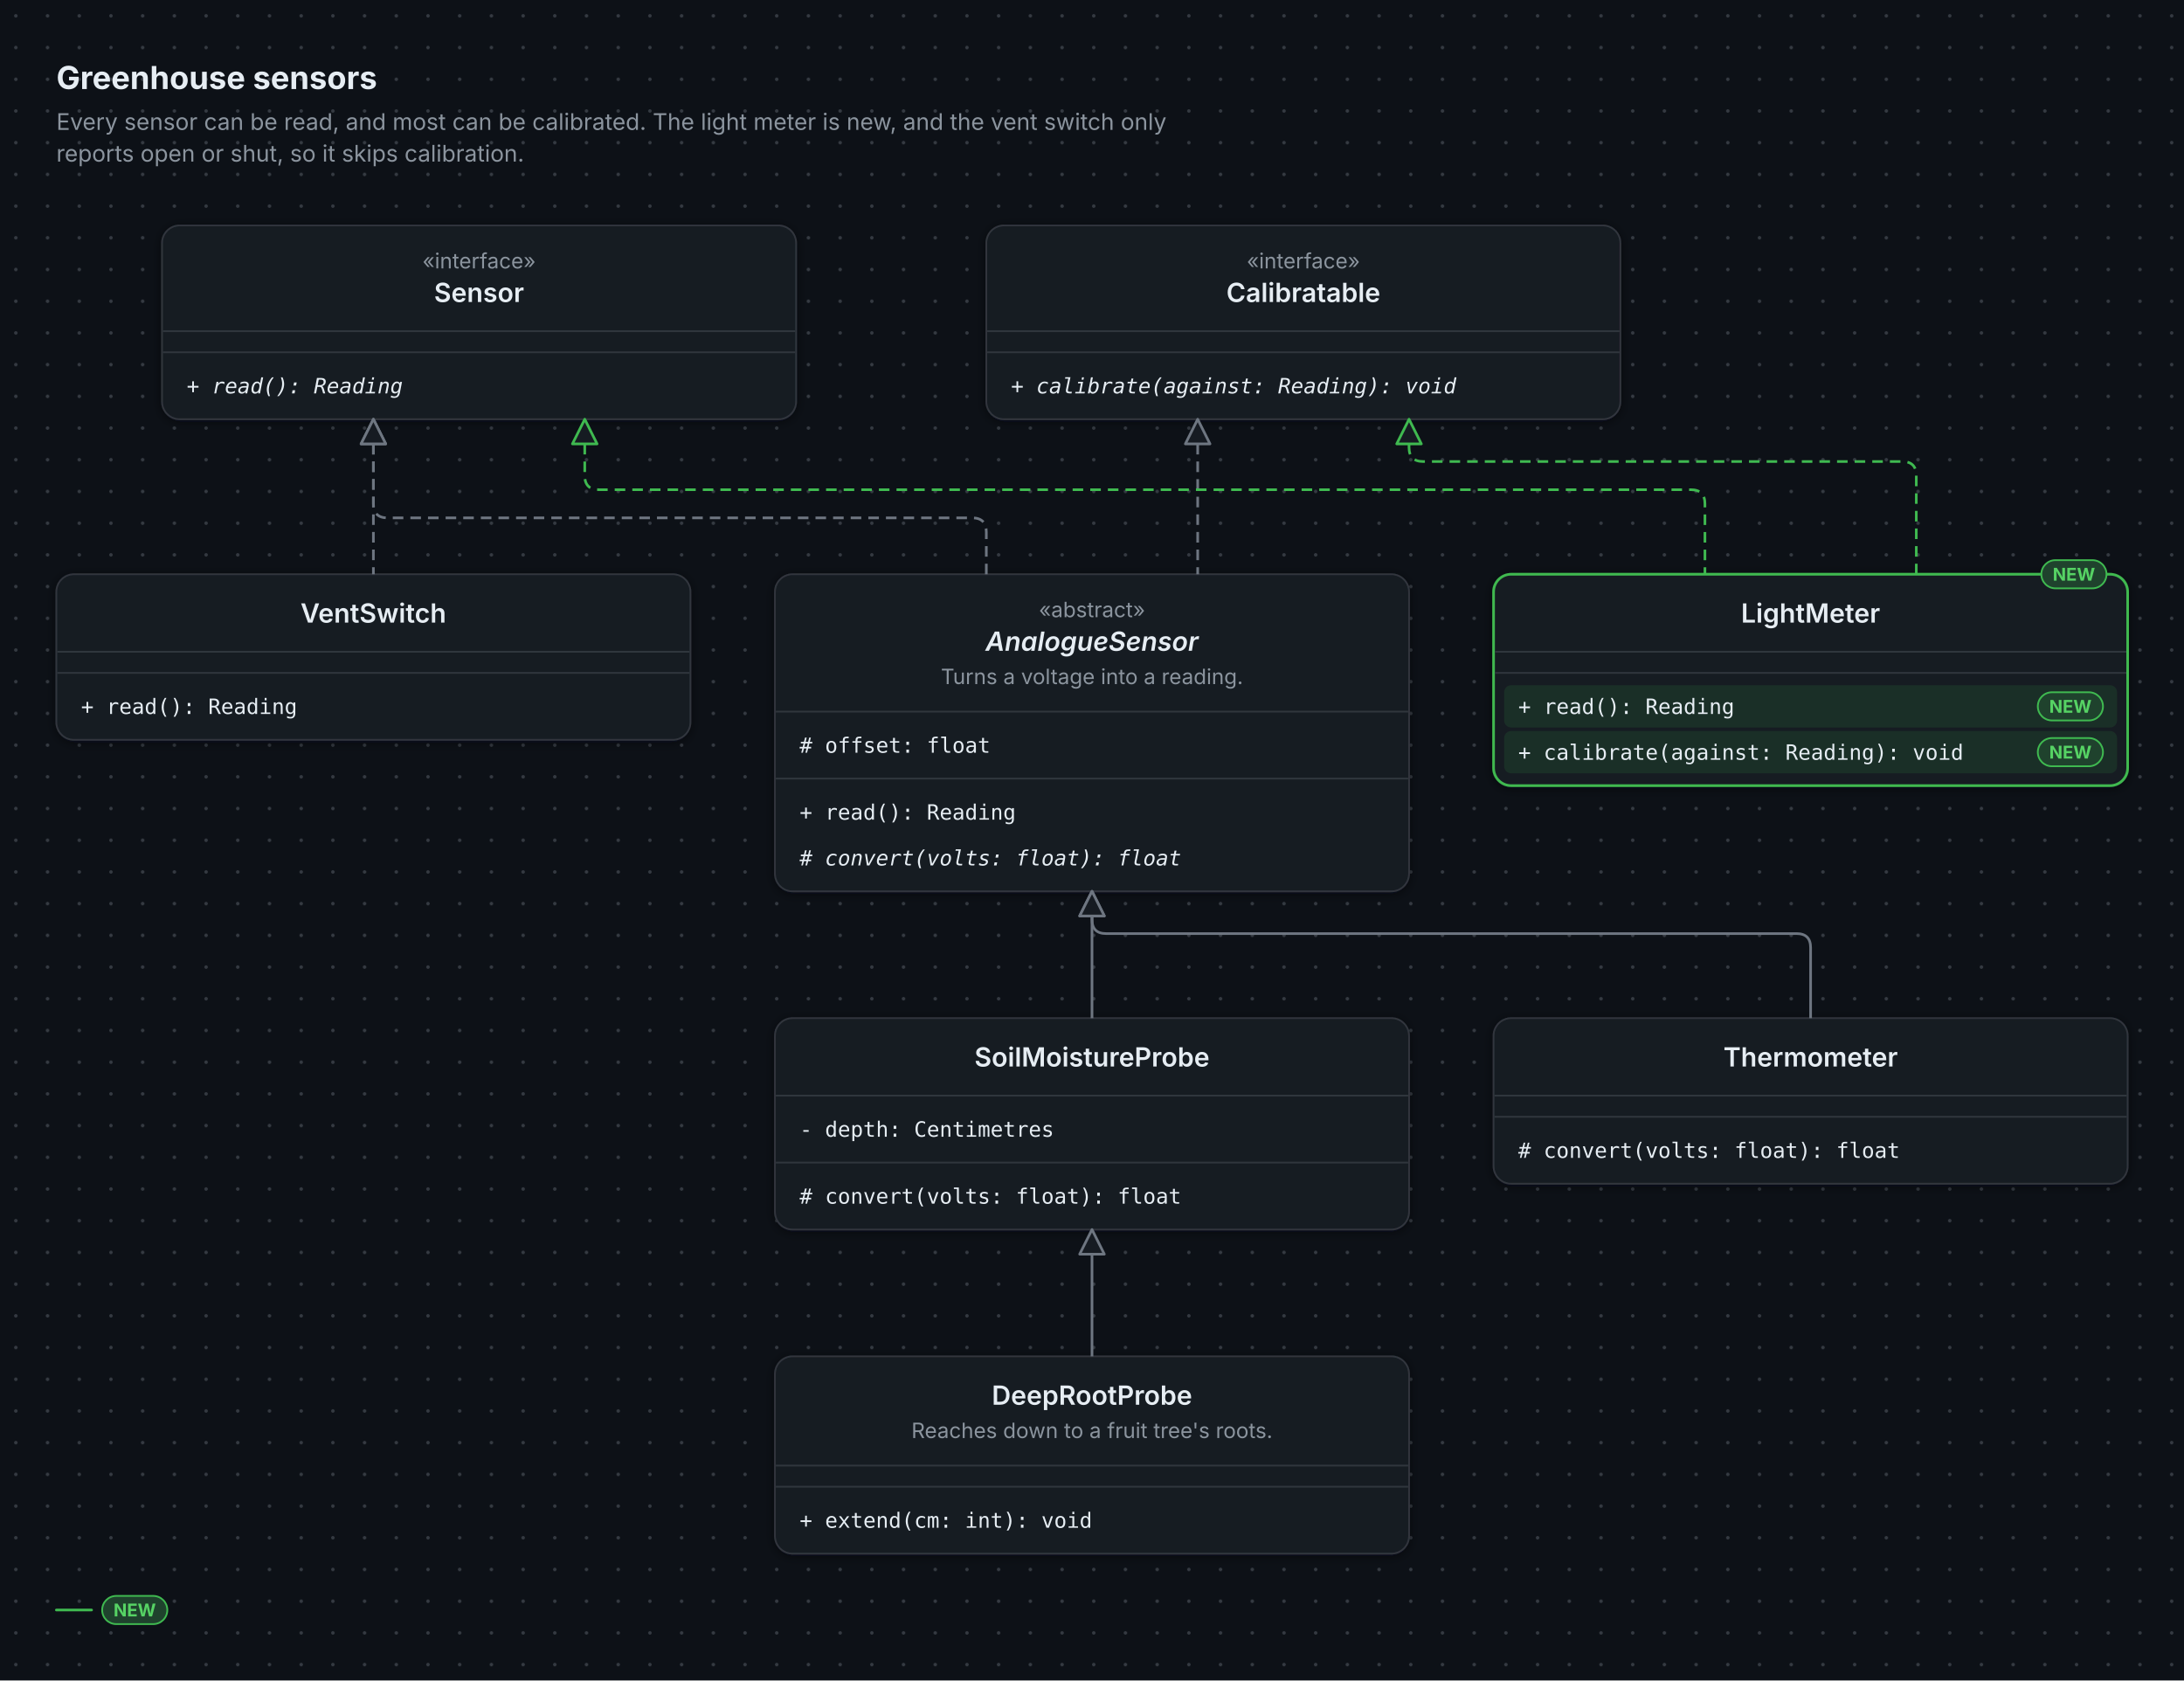
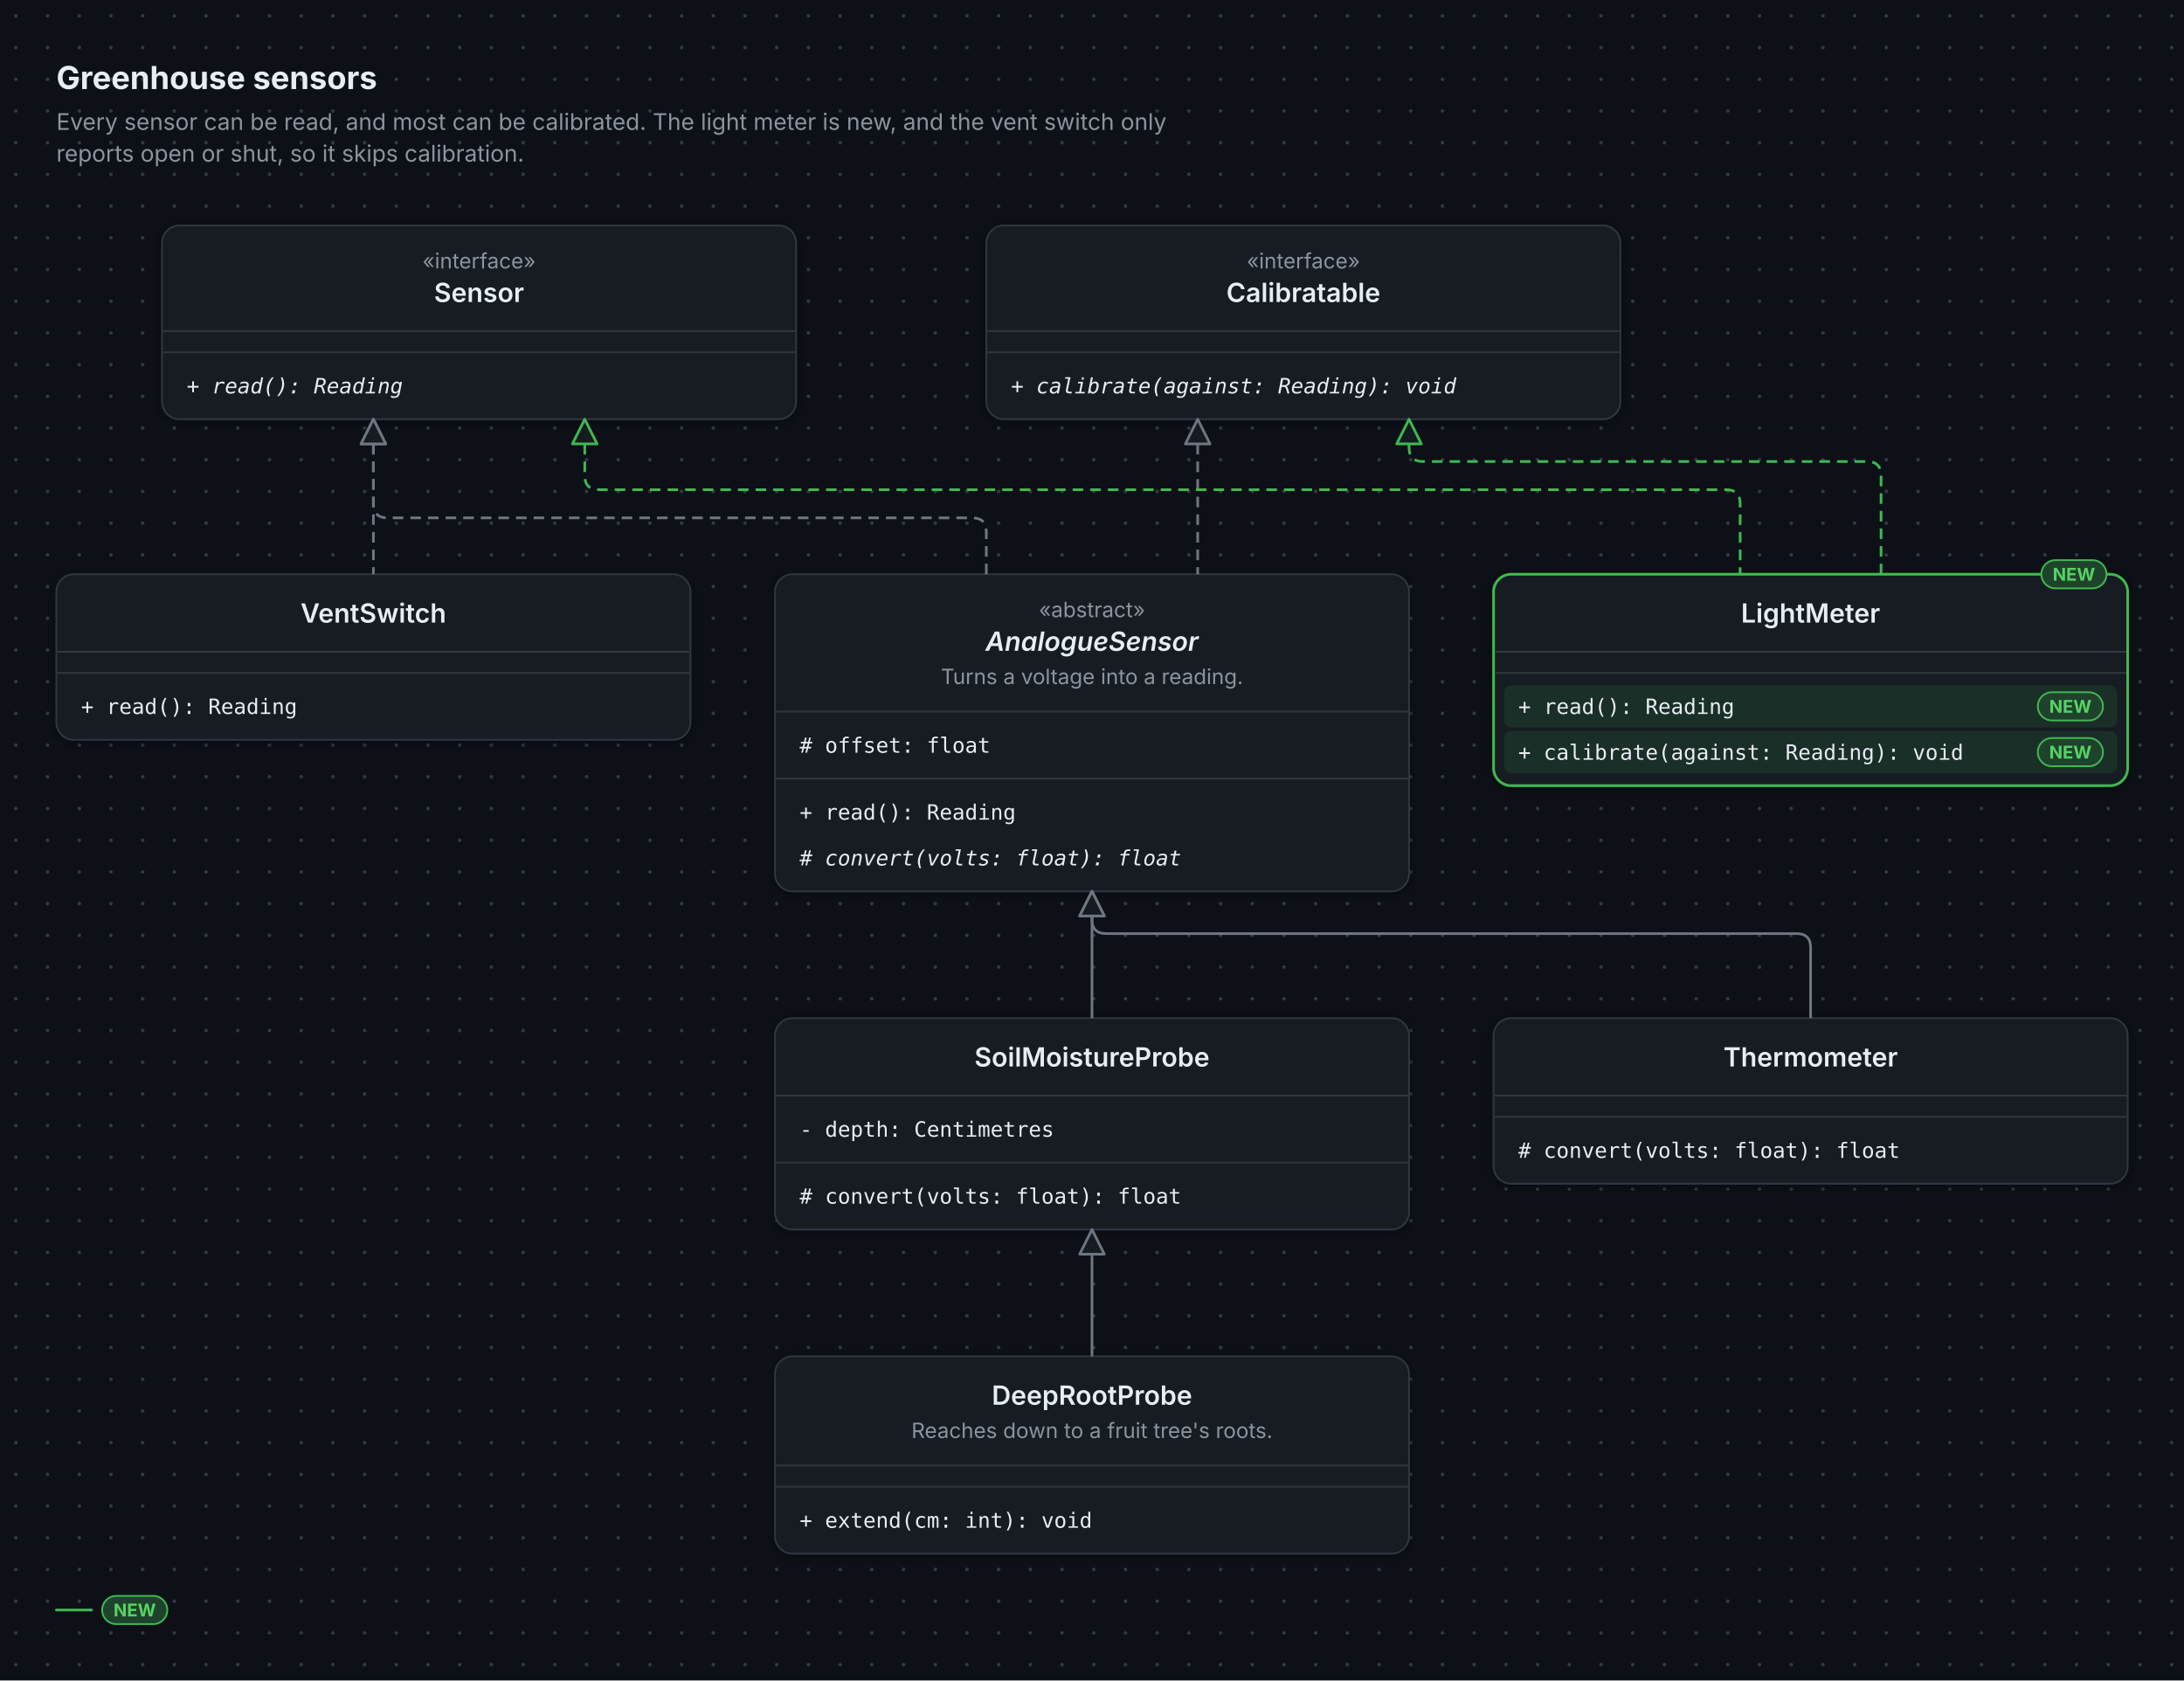
<svg xmlns="http://www.w3.org/2000/svg" width="1240" height="954" viewBox="0 0 1240 954">
  <defs>
    <pattern id="structa-grid-dark" width="18" height="18" patternUnits="userSpaceOnUse">
      <circle cx="9" cy="9" r="1" fill="#6e7681" fill-opacity="0.4" />
    </pattern>
    <filter id="structa-shadow-dark" x="-20%" y="-30%" width="140%" height="170%">
      <feDropShadow dx="0" dy="1" stdDeviation="3" flood-color="#010409" flood-opacity="0.5" />
    </filter>
  </defs>
  <rect width="1240" height="954" fill="#0d1117" />
  <rect width="1240" height="954" fill="url(#structa-grid-dark)" />
  <g class="title">
    <text x="32" y="50.55" font-family="Structa Inter, Inter, sans-serif" font-size="18" font-weight="700" fill="#e6edf3">Greenhouse sensors</text>
  </g>
  <g class="description">
    <text x="32" y="73.73" font-family="Structa Inter, Inter, sans-serif" font-size="13" font-weight="400" fill="#8b949e">Every sensor can be read, and most can be calibrated. The light meter is new, and the vent switch only</text>
    <text x="32" y="91.73" font-family="Structa Inter, Inter, sans-serif" font-size="13" font-weight="400" fill="#8b949e">reports open or shut, so it skips calibration.</text>
  </g>
  <g class="card" data-id="sensor" data-kind="class">
    <rect class="outline" x="92" y="128" width="360" height="110" rx="10" fill="#161b22" stroke="#30363d" stroke-width="1" filter="url(#structa-shadow-dark)" />
    <line class="divider" x1="92.5" y1="188" x2="451.5" y2="188" stroke="#30363d" stroke-width="1" />
    <line class="divider" x1="92.5" y1="200" x2="451.5" y2="200" stroke="#30363d" stroke-width="1" />
    <text x="272" y="152.37" font-family="Structa Inter, Inter, sans-serif" font-size="12" font-weight="400" fill="#8b949e" text-anchor="middle">«interface»</text>
    <text x="272" y="171.46" font-family="Structa Inter, Inter, sans-serif" font-size="15" font-weight="600" fill="#e6edf3" text-anchor="middle">Sensor</text>
    <g class="row" data-id="methods[0]" data-kind="method">
      <g class="symbol">
        <text x="106" y="223.32" font-family="Structa JetBrains Mono, JetBrains Mono, monospace" font-size="12" font-weight="400" fill="#e6edf3">+</text>
      </g>
      <text x="120.4" y="223.32" font-family="Structa JetBrains Mono, JetBrains Mono, monospace" font-size="12" font-weight="400" font-style="italic" fill="#e6edf3">read(): Reading</text>
    </g>
  </g>
  <g class="card" data-id="calibratable" data-kind="class">
    <rect class="outline" x="560" y="128" width="360" height="110" rx="10" fill="#161b22" stroke="#30363d" stroke-width="1" filter="url(#structa-shadow-dark)" />
    <line class="divider" x1="560.5" y1="188" x2="919.5" y2="188" stroke="#30363d" stroke-width="1" />
    <line class="divider" x1="560.5" y1="200" x2="919.5" y2="200" stroke="#30363d" stroke-width="1" />
    <text x="740" y="152.37" font-family="Structa Inter, Inter, sans-serif" font-size="12" font-weight="400" fill="#8b949e" text-anchor="middle">«interface»</text>
    <text x="740" y="171.46" font-family="Structa Inter, Inter, sans-serif" font-size="15" font-weight="600" fill="#e6edf3" text-anchor="middle">Calibratable</text>
    <g class="row" data-id="methods[0]" data-kind="method">
      <g class="symbol">
        <text x="574" y="223.32" font-family="Structa JetBrains Mono, JetBrains Mono, monospace" font-size="12" font-weight="400" fill="#e6edf3">+</text>
      </g>
      <text x="588.4" y="223.32" font-family="Structa JetBrains Mono, JetBrains Mono, monospace" font-size="12" font-weight="400" font-style="italic" fill="#e6edf3">calibrate(against: Reading): void</text>
    </g>
  </g>
  <g class="card" data-id="analogue" data-kind="class">
    <rect class="outline" x="440" y="326" width="360" height="180" rx="10" fill="#161b22" stroke="#30363d" stroke-width="1" filter="url(#structa-shadow-dark)" />
    <line class="divider" x1="440.5" y1="404" x2="799.5" y2="404" stroke="#30363d" stroke-width="1" />
    <line class="divider" x1="440.5" y1="442" x2="799.5" y2="442" stroke="#30363d" stroke-width="1" />
    <text x="620" y="350.37" font-family="Structa Inter, Inter, sans-serif" font-size="12" font-weight="400" fill="#8b949e" text-anchor="middle">«abstract»</text>
    <text x="620" y="369.46" font-family="Structa Inter, Inter, sans-serif" font-size="15" font-weight="600" font-style="italic" fill="#e6edf3" text-anchor="middle">AnalogueSensor</text>
    <text x="620" y="388.37" font-family="Structa Inter, Inter, sans-serif" font-size="12" font-weight="400" fill="#8b949e" text-anchor="middle">Turns a voltage into a reading.</text>
    <g class="row" data-id="properties[0]" data-kind="property">
      <g class="symbol">
        <text x="454" y="427.32" font-family="Structa JetBrains Mono, JetBrains Mono, monospace" font-size="12" font-weight="400" fill="#e6edf3">#</text>
      </g>
      <text x="468.4" y="427.32" font-family="Structa JetBrains Mono, JetBrains Mono, monospace" font-size="12" font-weight="400" fill="#e6edf3">offset: float</text>
    </g>
    <g class="row" data-id="methods[0]" data-kind="method">
      <g class="symbol">
        <text x="454" y="465.32" font-family="Structa JetBrains Mono, JetBrains Mono, monospace" font-size="12" font-weight="400" fill="#e6edf3">+</text>
      </g>
      <text x="468.4" y="465.32" font-family="Structa JetBrains Mono, JetBrains Mono, monospace" font-size="12" font-weight="400" fill="#e6edf3">read(): Reading</text>
    </g>
    <g class="row" data-id="methods[1]" data-kind="method">
      <g class="symbol">
        <text x="454" y="491.32" font-family="Structa JetBrains Mono, JetBrains Mono, monospace" font-size="12" font-weight="400" fill="#e6edf3">#</text>
      </g>
      <text x="468.4" y="491.32" font-family="Structa JetBrains Mono, JetBrains Mono, monospace" font-size="12" font-weight="400" font-style="italic" fill="#e6edf3">convert(volts: float): float</text>
    </g>
  </g>
  <g class="card" data-id="thermometer" data-kind="class">
    <rect class="outline" x="848" y="578" width="360" height="94" rx="10" fill="#161b22" stroke="#30363d" stroke-width="1" filter="url(#structa-shadow-dark)" />
    <line class="divider" x1="848.5" y1="622" x2="1207.5" y2="622" stroke="#30363d" stroke-width="1" />
    <line class="divider" x1="848.5" y1="634" x2="1207.5" y2="634" stroke="#30363d" stroke-width="1" />
    <text x="1028" y="605.46" font-family="Structa Inter, Inter, sans-serif" font-size="15" font-weight="600" fill="#e6edf3" text-anchor="middle">Thermometer</text>
    <g class="row" data-id="methods[0]" data-kind="method">
      <g class="symbol">
        <text x="862" y="657.32" font-family="Structa JetBrains Mono, JetBrains Mono, monospace" font-size="12" font-weight="400" fill="#e6edf3">#</text>
      </g>
      <text x="876.4" y="657.32" font-family="Structa JetBrains Mono, JetBrains Mono, monospace" font-size="12" font-weight="400" fill="#e6edf3">convert(volts: float): float</text>
    </g>
  </g>
  <g class="card" data-id="moisture" data-kind="class">
    <rect class="outline" x="440" y="578" width="360" height="120" rx="10" fill="#161b22" stroke="#30363d" stroke-width="1" filter="url(#structa-shadow-dark)" />
    <line class="divider" x1="440.5" y1="622" x2="799.5" y2="622" stroke="#30363d" stroke-width="1" />
    <line class="divider" x1="440.5" y1="660" x2="799.5" y2="660" stroke="#30363d" stroke-width="1" />
    <text x="620" y="605.46" font-family="Structa Inter, Inter, sans-serif" font-size="15" font-weight="600" fill="#e6edf3" text-anchor="middle">SoilMoistureProbe</text>
    <g class="row" data-id="properties[0]" data-kind="property">
      <g class="symbol">
        <text x="454" y="645.32" font-family="Structa JetBrains Mono, JetBrains Mono, monospace" font-size="12" font-weight="400" fill="#e6edf3">-</text>
      </g>
      <text x="468.4" y="645.32" font-family="Structa JetBrains Mono, JetBrains Mono, monospace" font-size="12" font-weight="400" fill="#e6edf3">depth: Centimetres</text>
    </g>
    <g class="row" data-id="methods[0]" data-kind="method">
      <g class="symbol">
        <text x="454" y="683.32" font-family="Structa JetBrains Mono, JetBrains Mono, monospace" font-size="12" font-weight="400" fill="#e6edf3">#</text>
      </g>
      <text x="468.4" y="683.32" font-family="Structa JetBrains Mono, JetBrains Mono, monospace" font-size="12" font-weight="400" fill="#e6edf3">convert(volts: float): float</text>
    </g>
  </g>
  <g class="card" data-id="deep-probe" data-kind="class">
    <rect class="outline" x="440" y="770" width="360" height="112" rx="10" fill="#161b22" stroke="#30363d" stroke-width="1" filter="url(#structa-shadow-dark)" />
    <line class="divider" x1="440.5" y1="832" x2="799.5" y2="832" stroke="#30363d" stroke-width="1" />
    <line class="divider" x1="440.5" y1="844" x2="799.5" y2="844" stroke="#30363d" stroke-width="1" />
    <text x="620" y="797.46" font-family="Structa Inter, Inter, sans-serif" font-size="15" font-weight="600" fill="#e6edf3" text-anchor="middle">DeepRootProbe</text>
    <text x="620" y="816.37" font-family="Structa Inter, Inter, sans-serif" font-size="12" font-weight="400" fill="#8b949e" text-anchor="middle">Reaches down to a fruit tree's roots.</text>
    <g class="row" data-id="methods[0]" data-kind="method">
      <g class="symbol">
        <text x="454" y="867.32" font-family="Structa JetBrains Mono, JetBrains Mono, monospace" font-size="12" font-weight="400" fill="#e6edf3">+</text>
      </g>
      <text x="468.4" y="867.32" font-family="Structa JetBrains Mono, JetBrains Mono, monospace" font-size="12" font-weight="400" fill="#e6edf3">extend(cm: int): void</text>
    </g>
  </g>
  <g class="card" data-id="light" data-kind="class" data-status="new">
    <rect class="outline" x="848" y="326" width="360" height="120" rx="10" fill="#161b22" stroke="#3fb950" stroke-width="1.5" filter="url(#structa-shadow-dark)" />
    <line class="divider" x1="848.75" y1="370" x2="1207.25" y2="370" stroke="#30363d" stroke-width="1" />
    <line class="divider" x1="848.75" y1="382" x2="1207.25" y2="382" stroke="#30363d" stroke-width="1" />
    <text x="1028" y="353.46" font-family="Structa Inter, Inter, sans-serif" font-size="15" font-weight="600" fill="#e6edf3" text-anchor="middle">LightMeter</text>
    <g class="row" data-id="methods[0]" data-kind="method" data-status="new">
      <rect x="854" y="389" width="348" height="24" rx="4" fill="#3fb950" fill-opacity="0.12" />
      <g class="symbol">
        <text x="862" y="405.32" font-family="Structa JetBrains Mono, JetBrains Mono, monospace" font-size="12" font-weight="400" fill="#e6edf3">+</text>
      </g>
      <text x="876.4" y="405.32" font-family="Structa JetBrains Mono, JetBrains Mono, monospace" font-size="12" font-weight="400" fill="#e6edf3">read(): Reading</text>
      <g class="badge">
        <rect x="1157" y="393" width="37" height="16" rx="8" fill="#161b22" />
        <rect x="1157" y="393" width="37" height="16" rx="8" fill="#3fb950" fill-opacity="0.25" stroke="#3fb950" stroke-width="1" />
        <text x="1175.5" y="404.64" font-family="Structa Inter, Inter, sans-serif" font-size="10" font-weight="700" fill="#56d364" text-anchor="middle">NEW</text>
      </g>
    </g>
    <g class="row" data-id="methods[1]" data-kind="method" data-status="new">
      <rect x="854" y="415" width="348" height="24" rx="4" fill="#3fb950" fill-opacity="0.12" />
      <g class="symbol">
        <text x="862" y="431.32" font-family="Structa JetBrains Mono, JetBrains Mono, monospace" font-size="12" font-weight="400" fill="#e6edf3">+</text>
      </g>
      <text x="876.4" y="431.32" font-family="Structa JetBrains Mono, JetBrains Mono, monospace" font-size="12" font-weight="400" fill="#e6edf3">calibrate(against: Reading): void</text>
      <g class="badge">
        <rect x="1157" y="419" width="37" height="16" rx="8" fill="#161b22" />
        <rect x="1157" y="419" width="37" height="16" rx="8" fill="#3fb950" fill-opacity="0.25" stroke="#3fb950" stroke-width="1" />
        <text x="1175.5" y="430.64" font-family="Structa Inter, Inter, sans-serif" font-size="10" font-weight="700" fill="#56d364" text-anchor="middle">NEW</text>
      </g>
    </g>
    <g class="badge">
      <rect x="1159" y="318" width="37" height="16" rx="8" fill="#161b22" />
      <rect x="1159" y="318" width="37" height="16" rx="8" fill="#3fb950" fill-opacity="0.25" stroke="#3fb950" stroke-width="1" />
      <text x="1177.5" y="329.64" font-family="Structa Inter, Inter, sans-serif" font-size="10" font-weight="700" fill="#56d364" text-anchor="middle">NEW</text>
    </g>
  </g>
  <g class="card" data-id="vent" data-kind="class">
    <rect class="outline" x="32" y="326" width="360" height="94" rx="10" fill="#161b22" stroke="#30363d" stroke-width="1" filter="url(#structa-shadow-dark)" />
    <line class="divider" x1="32.5" y1="370" x2="391.5" y2="370" stroke="#30363d" stroke-width="1" />
    <line class="divider" x1="32.5" y1="382" x2="391.5" y2="382" stroke="#30363d" stroke-width="1" />
    <text x="212" y="353.46" font-family="Structa Inter, Inter, sans-serif" font-size="15" font-weight="600" fill="#e6edf3" text-anchor="middle">VentSwitch</text>
    <g class="row" data-id="methods[0]" data-kind="method">
      <g class="symbol">
        <text x="46" y="405.32" font-family="Structa JetBrains Mono, JetBrains Mono, monospace" font-size="12" font-weight="400" fill="#e6edf3">+</text>
      </g>
      <text x="60.4" y="405.32" font-family="Structa JetBrains Mono, JetBrains Mono, monospace" font-size="12" font-weight="400" fill="#e6edf3">read(): Reading</text>
    </g>
  </g>
  <g class="line" data-id="edges[0]" data-kind="implements" data-from="analogue" data-to="sensor">
    <path d="M560 326 L560 302 Q560 294 552 294 L220 294 Q212 294 212 286 L212 252" fill="none" stroke="#6e7681" stroke-width="1.5" stroke-linejoin="round" stroke-dasharray="6 4" stroke-dashoffset="0.03" />
    <path d="M212 238 L219 252 L205 252 Z" fill="#161b22" stroke="#6e7681" stroke-width="1.5" stroke-linejoin="round" />
  </g>
  <g class="line" data-id="edges[1]" data-kind="implements" data-from="analogue" data-to="calibratable">
    <path d="M680 326 L680 252" fill="none" stroke="#6e7681" stroke-width="1.5" stroke-linejoin="round" stroke-dasharray="6 4" stroke-dashoffset="2" />
    <path d="M680 238 L687 252 L673 252 Z" fill="#161b22" stroke="#6e7681" stroke-width="1.5" stroke-linejoin="round" />
  </g>
  <g class="line" data-id="edges[2]" data-kind="inherits" data-from="thermometer" data-to="analogue">
    <path d="M1028 578 L1028 538 Q1028 530 1020 530 L628 530 Q620 530 620 522 L620 520" fill="none" stroke="#6e7681" stroke-width="1.5" stroke-linejoin="round" />
    <path d="M620 506 L627 520 L613 520 Z" fill="#161b22" stroke="#6e7681" stroke-width="1.5" stroke-linejoin="round" />
  </g>
  <g class="line" data-id="edges[3]" data-kind="inherits" data-from="moisture" data-to="analogue">
    <path d="M620 578 L620 520" fill="none" stroke="#6e7681" stroke-width="1.5" stroke-linejoin="round" />
    <path d="M620 506 L627 520 L613 520 Z" fill="#161b22" stroke="#6e7681" stroke-width="1.5" stroke-linejoin="round" />
  </g>
  <g class="line" data-id="edges[4]" data-kind="inherits" data-from="deep-probe" data-to="moisture">
    <path d="M620 770 L620 712" fill="none" stroke="#6e7681" stroke-width="1.5" stroke-linejoin="round" />
    <path d="M620 698 L627 712 L613 712 Z" fill="#161b22" stroke="#6e7681" stroke-width="1.5" stroke-linejoin="round" />
  </g>
  <g class="line" data-id="edges[5]" data-kind="implements" data-from="light" data-to="sensor" data-status="new">
-     <path d="M968 326 L968 286 Q968 278 960 278 L340 278 Q332 278 332 270 L332 252" fill="none" stroke="#3fb950" stroke-width="1.5" stroke-linejoin="round" stroke-dasharray="6 4" stroke-dashoffset="2.03" />
+     <path d="M988 326 L988 286 Q988 278 980 278 L340 278 Q332 278 332 270 L332 252" fill="none" stroke="#3fb950" stroke-width="1.5" stroke-linejoin="round" stroke-dasharray="6 4" stroke-dashoffset="2.03" />
    <path d="M332 238 L339 252 L325 252 Z" fill="#161b22" stroke="#3fb950" stroke-width="1.5" stroke-linejoin="round" />
  </g>
  <g class="line" data-id="edges[6]" data-kind="implements" data-from="light" data-to="calibratable" data-status="new">
-     <path d="M1088 326 L1088 270 Q1088 262 1080 262 L808 262 Q800 262 800 254 L800 252" fill="none" stroke="#3fb950" stroke-width="1.5" stroke-linejoin="round" stroke-dasharray="6 4" stroke-dashoffset="0.03" />
+     <path d="M1068 326 L1068 270 Q1068 262 1060 262 L808 262 Q800 262 800 254 L800 252" fill="none" stroke="#3fb950" stroke-width="1.5" stroke-linejoin="round" stroke-dasharray="6 4" stroke-dashoffset="0.03" />
    <path d="M800 238 L807 252 L793 252 Z" fill="#161b22" stroke="#3fb950" stroke-width="1.5" stroke-linejoin="round" />
  </g>
  <g class="line" data-id="edges[7]" data-kind="implements" data-from="vent" data-to="sensor">
    <path d="M212 326 L212 252" fill="none" stroke="#6e7681" stroke-width="1.5" stroke-linejoin="round" stroke-dasharray="6 4" stroke-dashoffset="2" />
    <path d="M212 238 L219 252 L205 252 Z" fill="#161b22" stroke="#6e7681" stroke-width="1.5" stroke-linejoin="round" />
  </g>
  <g class="legend">
    <g class="legend-item" data-status="new">
      <line class="swatch" x1="32" y1="914" x2="52" y2="914" stroke="#3fb950" stroke-width="1.5" stroke-linecap="round" />
      <g class="badge">
        <rect x="58" y="906" width="37" height="16" rx="8" fill="#161b22" />
        <rect x="58" y="906" width="37" height="16" rx="8" fill="#3fb950" fill-opacity="0.25" stroke="#3fb950" stroke-width="1" />
        <text x="76.5" y="917.64" font-family="Structa Inter, Inter, sans-serif" font-size="10" font-weight="700" fill="#56d364" text-anchor="middle">NEW</text>
      </g>
    </g>
  </g>
</svg>
